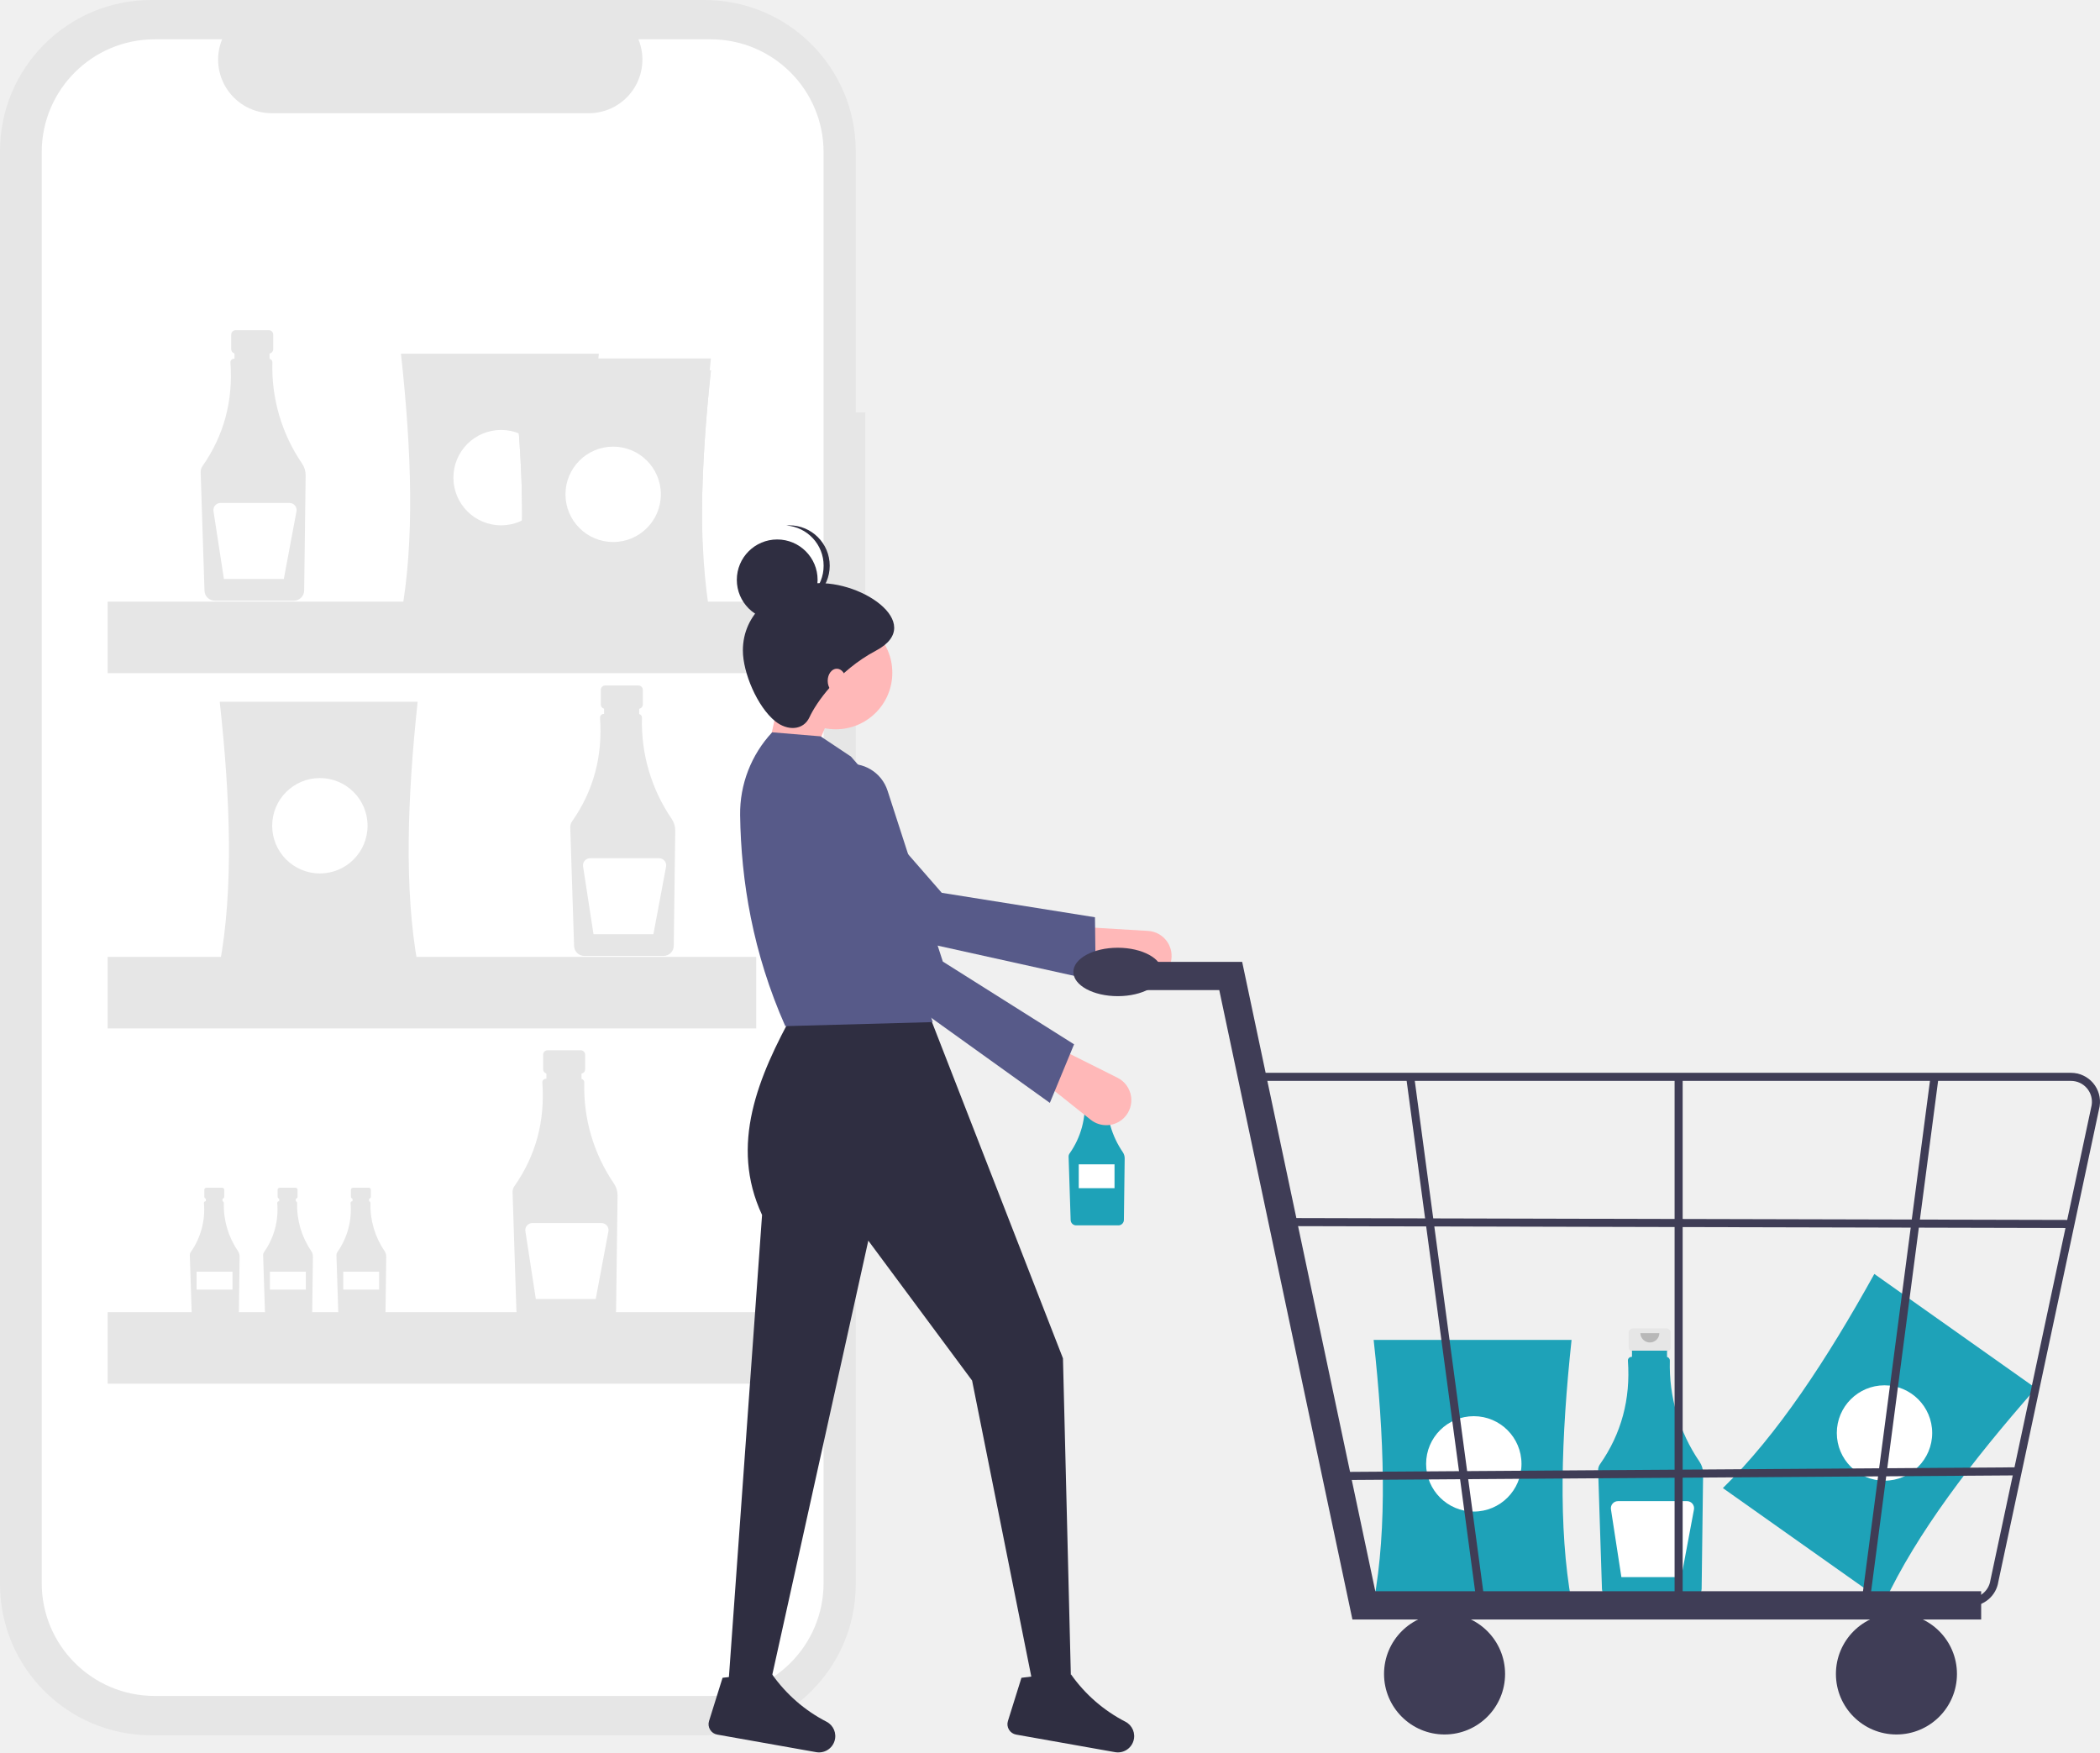
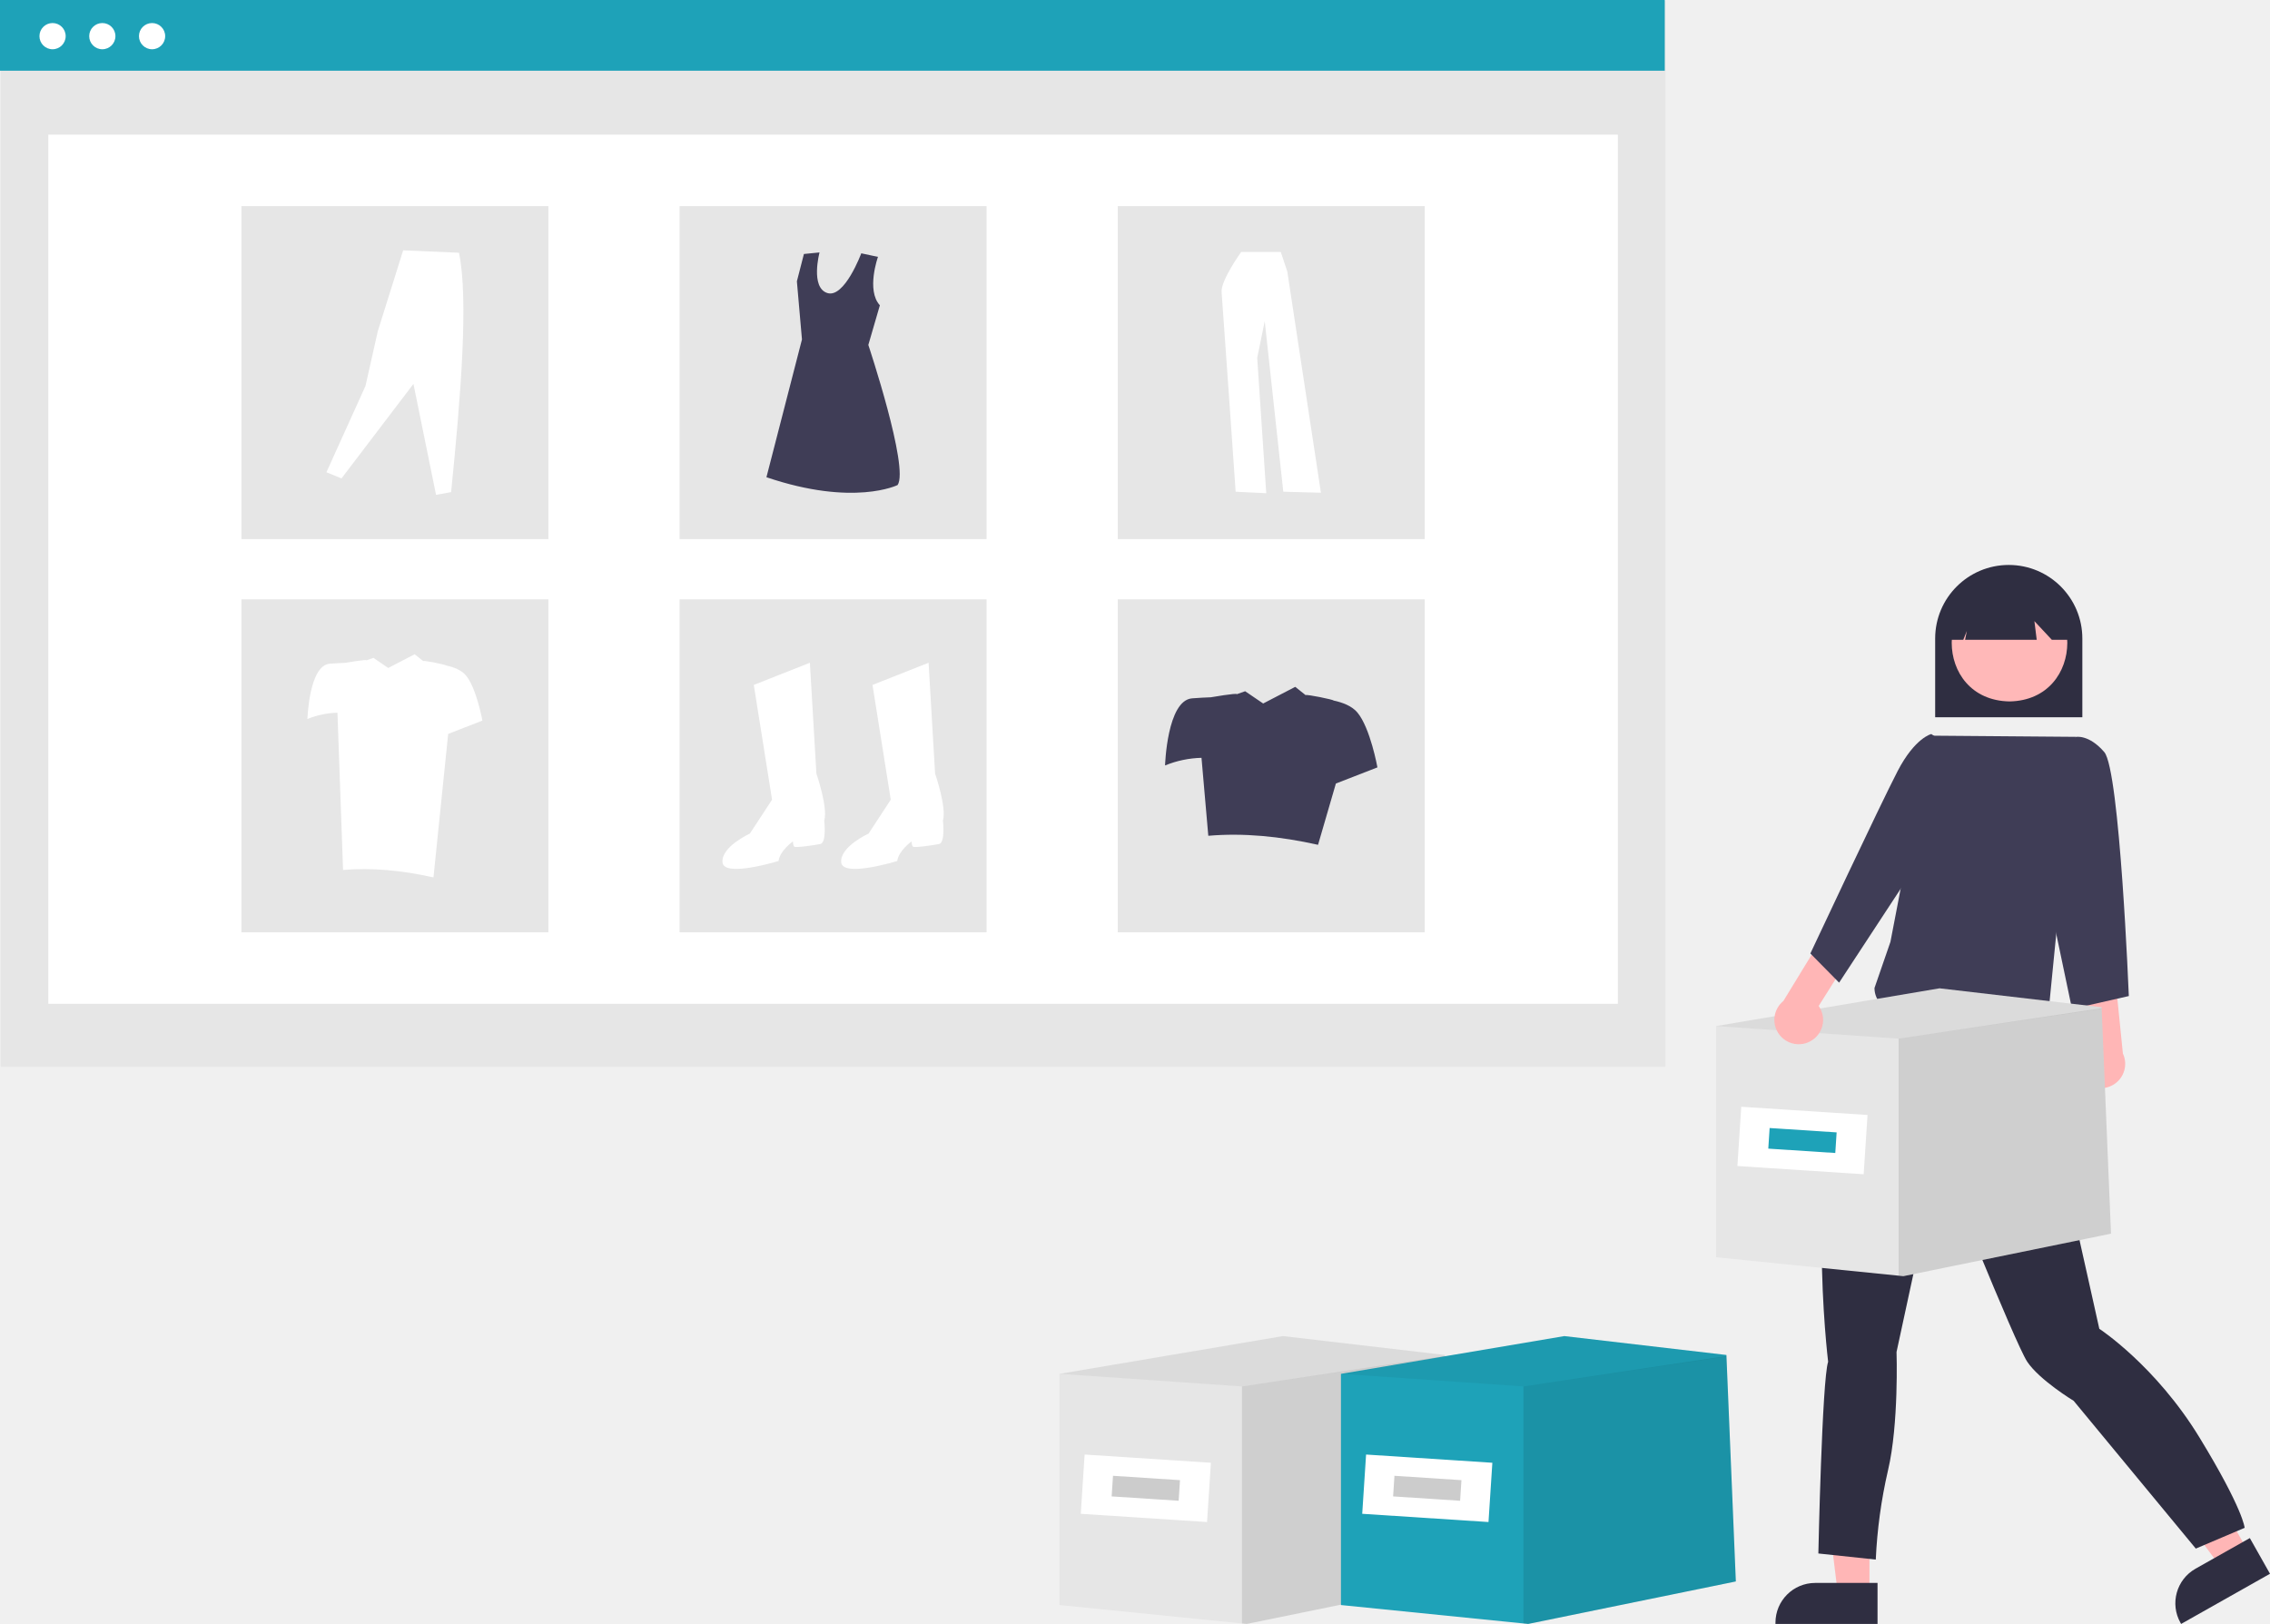
- <svg xmlns="http://www.w3.org/2000/svg" id="b0613604-cb64-4fd5-a4c3-be829c572cfc" data-name="Layer 1" width="888" height="741.048" viewBox="0 0 888 741.048">
-   <path d="M521.896,253.856H517.864v-110.453a63.927,63.927,0,0,0-63.927-63.927H219.927A63.927,63.927,0,0,0,156,143.403V749.357A63.927,63.927,0,0,0,219.927,813.284H453.937a63.927,63.927,0,0,0,63.927-63.927V332.478h4.032Z" transform="translate(-156 -79.47583)" fill="#e6e6e6" />
-   <path d="M456.516,96.107h-30.546a22.681,22.681,0,0,1-21,31.247H270.91a22.681,22.681,0,0,1-21-31.247h-28.53a47.74,47.74,0,0,0-47.74,47.74V748.912a47.74,47.74,0,0,0,47.74,47.74H456.516a47.74,47.74,0,0,0,47.74-47.74V143.848A47.74,47.74,0,0,0,456.516,96.107Z" transform="translate(-156 -79.47583)" fill="#fff" />
-   <path d="M269.672,219.111H255.633a1.861,1.861,0,0,0-1.861,1.861v6.162a1.861,1.861,0,0,0,1.861,1.861h2.327v9.233h9.386v-9.233h2.327a1.861,1.861,0,0,0,1.861-1.861v-6.162A1.861,1.861,0,0,0,269.672,219.111Z" transform="translate(-156 -79.47583)" fill="#e6e6e6" />
-   <path d="M283.734,275.507a72.178,72.178,0,0,1-12.557-42.794,1.522,1.522,0,0,0-1.188-1.519v-2.663H255.162v2.626h-.204a1.521,1.521,0,0,0-1.519,1.523q0.0.055.004.111,1.752,24.425-11.833,43.808a4.193,4.193,0,0,0-.759,2.541l1.621,50.151a4.341,4.341,0,0,0,4.304,4.19h33.537a4.343,4.343,0,0,0,4.307-4.264l.625-48.693A8.788,8.788,0,0,0,283.734,275.507Z" transform="translate(-156 -79.47583)" fill="#e6e6e6" />
-   <path d="M278.425,292.166H249.234a2.997,2.997,0,0,0-2.962,3.453l4.411,28.673h25.33l5.358-28.577a2.997,2.997,0,0,0-2.946-3.549Z" transform="translate(-156 -79.47583)" fill="#fff" />
-   <path d="M425.957,369.345H411.917a1.861,1.861,0,0,0-1.861,1.861v6.162a1.861,1.861,0,0,0,1.861,1.861h2.327v9.233h9.386V379.23h2.327a1.861,1.861,0,0,0,1.861-1.861v-6.162A1.861,1.861,0,0,0,425.957,369.345Z" transform="translate(-156 -79.47583)" fill="#e6e6e6" />
-   <path d="M440.019,425.742a72.178,72.178,0,0,1-12.557-42.794,1.522,1.522,0,0,0-1.188-1.519V378.767H411.446v2.626h-.204a1.521,1.521,0,0,0-1.519,1.523q0.0.055.004.111,1.752,24.425-11.833,43.808a4.193,4.193,0,0,0-.759,2.541l1.621,50.151a4.341,4.341,0,0,0,4.304,4.19h33.537a4.343,4.343,0,0,0,4.307-4.264l.625-48.693A8.788,8.788,0,0,0,440.019,425.742Z" transform="translate(-156 -79.47583)" fill="#e6e6e6" />
-   <path d="M434.71,442.401H405.518a2.997,2.997,0,0,0-2.962,3.453l4.411,28.673h25.33l5.358-28.577a2.997,2.997,0,0,0-2.946-3.549Z" transform="translate(-156 -79.47583)" fill="#fff" />
-   <path d="M249.935,581.733h-6.659a.883.883,0,0,0-.883.883v2.923a.883.883,0,0,0,.883.883h1.104v4.38h4.452v-4.38H249.935a.883.883,0,0,0,.883-.883v-2.923A.883.883,0,0,0,249.935,581.733Z" transform="translate(-156 -79.47583)" fill="#e6e6e6" />
-   <path d="M256.605,608.484a34.237,34.237,0,0,1-5.956-20.299.722.722,0,0,0-.564-.721v-1.263H243.052v1.245h-.097a.722.722,0,0,0-.721.723q0,.026.002.053a31.246,31.246,0,0,1-5.613,20.78,1.989,1.989,0,0,0-.36,1.205l.769,23.789a2.059,2.059,0,0,0,2.042,1.988h15.908a2.06,2.06,0,0,0,2.043-2.023l.296-23.097A4.168,4.168,0,0,0,256.605,608.484Z" transform="translate(-156 -79.47583)" fill="#e6e6e6" />
-   <rect x="83.137" y="537.753" width="15.179" height="7.59" fill="#fff" />
-   <path d="M280.935,581.733h-6.659a.883.883,0,0,0-.883.883v2.923a.883.883,0,0,0,.883.883h1.104v4.38h4.452v-4.38H280.935a.883.883,0,0,0,.883-.883v-2.923A.883.883,0,0,0,280.935,581.733Z" transform="translate(-156 -79.47583)" fill="#e6e6e6" />
-   <path d="M287.605,608.484a34.237,34.237,0,0,1-5.956-20.299.722.722,0,0,0-.564-.721v-1.263H274.052v1.245h-.097a.722.722,0,0,0-.721.723q0,.026.002.053a31.246,31.246,0,0,1-5.613,20.78,1.989,1.989,0,0,0-.36,1.205l.769,23.789a2.059,2.059,0,0,0,2.042,1.988h15.908a2.06,2.06,0,0,0,2.043-2.023l.296-23.097A4.168,4.168,0,0,0,287.605,608.484Z" transform="translate(-156 -79.47583)" fill="#e6e6e6" />
-   <rect x="114.137" y="537.753" width="15.179" height="7.59" fill="#fff" />
-   <path d="M311.935,581.733h-6.659a.883.883,0,0,0-.883.883v2.923a.883.883,0,0,0,.883.883h1.104v4.38h4.452v-4.38H311.935a.883.883,0,0,0,.883-.883v-2.923A.883.883,0,0,0,311.935,581.733Z" transform="translate(-156 -79.47583)" fill="#e6e6e6" />
-   <path d="M318.605,608.484a34.237,34.237,0,0,1-5.956-20.299.722.722,0,0,0-.564-.721v-1.263H305.052v1.245h-.097a.722.722,0,0,0-.721.723q0,.026.002.053a31.246,31.246,0,0,1-5.613,20.78,1.989,1.989,0,0,0-.36,1.205l.769,23.789a2.059,2.059,0,0,0,2.042,1.988h15.908a2.06,2.06,0,0,0,2.043-2.023l.296-23.097A4.168,4.168,0,0,0,318.605,608.484Z" transform="translate(-156 -79.47583)" fill="#e6e6e6" />
-   <rect x="145.137" y="537.753" width="15.179" height="7.59" fill="#fff" />
-   <path d="M401.567,523.613H387.528a1.861,1.861,0,0,0-1.861,1.861v6.162a1.861,1.861,0,0,0,1.861,1.861h2.327v9.233h9.386v-9.233h2.327a1.861,1.861,0,0,0,1.861-1.861v-6.162A1.861,1.861,0,0,0,401.567,523.613Z" transform="translate(-156 -79.47583)" fill="#e6e6e6" />
-   <path d="M415.629,580.01a72.178,72.178,0,0,1-12.557-42.794,1.522,1.522,0,0,0-1.188-1.519v-2.663H387.057v2.626h-.204a1.521,1.521,0,0,0-1.519,1.523q0.0.055.004.111,1.752,24.425-11.833,43.808a4.193,4.193,0,0,0-.759,2.541l1.621,50.151a4.341,4.341,0,0,0,4.304,4.19h33.537a4.343,4.343,0,0,0,4.307-4.264l.625-48.693A8.788,8.788,0,0,0,415.629,580.01Z" transform="translate(-156 -79.47583)" fill="#e6e6e6" />
-   <path d="M410.32,596.668H381.129a2.997,2.997,0,0,0-2.962,3.453l4.411,28.673h25.33l5.358-28.577a2.997,2.997,0,0,0-2.946-3.549Z" transform="translate(-156 -79.47583)" fill="#fff" />
-   <path d="M409.232,339.938H325.544c5.851-31.633,4.505-69.832,0-110.911h83.688C404.847,270.107,403.536,308.305,409.232,339.938Z" transform="translate(-156 -79.47583)" fill="#e6e6e6" />
-   <circle cx="211.892" cy="201.982" r="20.166" fill="#fff" />
-   <path d="M332.602,487.148H248.914c5.851-31.633,4.505-69.832,0-110.911H332.602C328.217,417.316,326.907,455.515,332.602,487.148Z" transform="translate(-156 -79.47583)" fill="#e6e6e6" />
-   <circle cx="135.262" cy="349.192" r="20.166" fill="#fff" />
-   <path d="M456.621,346.996H372.933c5.851-31.633,4.505-69.832,0-110.911h83.688C452.236,277.165,450.926,315.363,456.621,346.996Z" transform="translate(-156 -79.47583)" fill="#e6e6e6" />
-   <circle cx="259.281" cy="209.04" r="20.166" fill="#fff" />
-   <path d="M456.621,341.955H372.933c5.851-31.633,4.505-69.832,0-110.911h83.688C452.236,272.123,450.926,310.322,456.621,341.955Z" transform="translate(-156 -79.47583)" fill="#e6e6e6" />
-   <circle cx="259.281" cy="203.998" r="20.166" fill="#fff" />
-   <path d="M456.621,346.996H372.933c5.851-31.633,4.505-69.832,0-110.911h83.688C452.236,277.165,450.926,315.363,456.621,346.996Z" transform="translate(-156 -79.47583)" fill="#e6e6e6" />
-   <circle cx="259.281" cy="209.04" r="20.166" fill="#fff" />
-   <rect x="45.525" y="254.413" width="274.254" height="30.249" fill="#e6e6e6" />
-   <rect x="45.525" y="404.647" width="274.254" height="30.249" fill="#e6e6e6" />
-   <rect x="45.525" y="554.882" width="274.254" height="30.249" fill="#e6e6e6" />
-   <path d="M952.855,757.075l-68.325-48.326c23.044-22.448,44.002-54.411,64.046-90.551l68.325,48.326C989.599,697.53,966.471,727.96,952.855,757.075Z" transform="translate(-156 -79.47583)" fill="#1ea2b8" />
-   <circle cx="796.873" cy="605.982" r="20.166" fill="#fff" />
-   <path d="M623.262,536.554h-7.5a.994.994,0,0,0-.994.994v3.292a.994.994,0,0,0,.994.994h1.243v4.932h5.014v-4.932h1.243a.994.994,0,0,0,.994-.994v-3.292A.994.994,0,0,0,623.262,536.554Z" transform="translate(-156 -79.47583)" fill="#e6e6e6" />
-   <path d="M630.774,566.682a38.558,38.558,0,0,1-6.708-22.861.813.813,0,0,0-.635-.812v-1.422h-7.921v1.403h-.109a.813.813,0,0,0-.812.814q0,.03.002.059a35.189,35.189,0,0,1-6.322,23.403,2.24,2.24,0,0,0-.405,1.357l.866,26.792a2.319,2.319,0,0,0,2.299,2.238h17.916a2.32,2.32,0,0,0,2.301-2.278l.334-26.012A4.695,4.695,0,0,0,630.774,566.682Z" transform="translate(-156 -79.47583)" fill="#1ea2b8" />
-   <path d="M621.699,537.627a2.145,2.145,0,0,1-4.291,0" transform="translate(-156 -79.47583)" opacity="0.2" style="isolation:isolate" />
-   <rect x="456.161" y="492.368" width="15.124" height="10.083" fill="#fff" />
-   <path d="M860.602,641.218H846.563a1.861,1.861,0,0,0-1.861,1.861v6.162a1.861,1.861,0,0,0,1.861,1.861h2.327v9.233h9.386v-9.233h2.327a1.861,1.861,0,0,0,1.861-1.861V643.079A1.861,1.861,0,0,0,860.602,641.218Z" transform="translate(-156 -79.47583)" fill="#e6e6e6" />
-   <path d="M874.664,697.615a72.178,72.178,0,0,1-12.557-42.794,1.522,1.522,0,0,0-1.188-1.519v-2.663H846.092v2.626h-.204a1.521,1.521,0,0,0-1.519,1.523q0.0.055.004.111,1.752,24.425-11.833,43.808a4.193,4.193,0,0,0-.759,2.541l1.621,50.151a4.341,4.341,0,0,0,4.304,4.19h33.537a4.343,4.343,0,0,0,4.307-4.264l.625-48.693A8.788,8.788,0,0,0,874.664,697.615Z" transform="translate(-156 -79.47583)" fill="#1ea2b8" />
-   <path d="M857.676,643.226a4.016,4.016,0,0,1-8.031,0" transform="translate(-156 -79.47583)" opacity="0.2" style="isolation:isolate" />
-   <path d="M869.355,714.273H840.164a2.997,2.997,0,0,0-2.962,3.453l4.411,28.673h25.33l5.358-28.577a2.997,2.997,0,0,0-2.946-3.549Z" transform="translate(-156 -79.47583)" fill="#fff" />
-   <path d="M820.546,756.996H736.858c5.851-31.633,4.505-69.832,0-110.911H820.546C816.161,687.164,814.851,725.362,820.546,756.996Z" transform="translate(-156 -79.47583)" fill="#1ea2b8" />
-   <circle cx="623.206" cy="619.039" r="20.166" fill="#fff" />
-   <polygon points="322.243 328.466 341.03 326.758 352.986 297.724 331.637 285.768 322.243 328.466" fill="#ffb8b8" />
-   <path d="M650.66,487.65v0a10.593,10.593,0,0,0-9.202-14.517l-29.17-1.739-4.295,14.282,30.029,8.247A10.593,10.593,0,0,0,650.66,487.65Z" transform="translate(-156 -79.47583)" fill="#ffb8b8" />
-   <path d="M619.339,494.163l-.321-26.8-64.793-10.339L504.31,399.777a16.338,16.338,0,0,0-21.294-2.912l0,0a16.338,16.338,0,0,0-2.846,24.922l41.18,50.678Z" transform="translate(-156 -79.47583)" fill="#575a89" />
-   <path d="M463.726,795.643h17.079L523.168,604.109l43.887,59.169,25.619,128.095h16.225l-3.416-137.488-57.216-146.882H491.906c-15.402,27.874-27.485,56.608-13.663,86.251Z" transform="translate(-156 -79.47583)" fill="#2f2e41" />
-   <path d="M582.204,807.276a4.457,4.457,0,0,0,3.476,5.718l41.793,7.417a6.876,6.876,0,0,0,7.801-4.713h0a6.834,6.834,0,0,0-3.342-8.126,63.902,63.902,0,0,1-23.048-20.038c-4.593,4.277-9.727,3.875-15.179.723l-5.782.723Z" transform="translate(-156 -79.47583)" fill="#2f2e41" />
-   <path d="M455.818,807.276a4.457,4.457,0,0,0,3.476,5.718l41.793,7.417a6.876,6.876,0,0,0,7.801-4.713h0a6.834,6.834,0,0,0-3.342-8.126,63.902,63.902,0,0,1-23.048-20.038c-4.593,4.277-9.727,3.875-15.179.723l-5.782.723Z" transform="translate(-156 -79.47583)" fill="#2f2e41" />
-   <circle cx="353.413" cy="284.487" r="23.911" fill="#ffb8b8" />
-   <path d="M488.064,513.407,550.403,511.699l-18.308-57.62c11.377-18.239-.073-36.46-16.278-54.677l-12.809-8.54-20.495-1.708h0a50.314,50.314,0,0,0-13.549,35.05C469.369,452.032,474.297,482.324,488.064,513.407Z" transform="translate(-156 -79.47583)" fill="#575a89" />
-   <path d="M631.291,552.192h0a10.593,10.593,0,0,0-2.749-16.966L602.409,522.151l-9.567,11.441,24.363,19.395A10.593,10.593,0,0,0,631.291,552.192Z" transform="translate(-156 -79.47583)" fill="#ffb8b8" />
-   <path d="M599.933,545.858l10.248-24.765-55.502-34.994-23.37-72.268a16.338,16.338,0,0,0-18.432-11.054h0a16.338,16.338,0,0,0-12.421,21.793l17.923,62.791Z" transform="translate(-156 -79.47583)" fill="#575a89" />
-   <path d="M470.13,354.569c0,9.304,6.042,23.712,13.663,29.889,5.128,4.156,11.905,3.981,14.517-1.708,2.68-5.836,11.919-19.552,28.181-28.181,21.678-11.503-7.688-31.182-28.181-28.181C482.911,328.643,470.13,339.005,470.13,354.569Z" transform="translate(-156 -79.47583)" fill="#2f2e41" />
-   <circle cx="328.648" cy="245.205" r="17.079" fill="#2f2e41" />
-   <path d="M504.289,318.703a17.069,17.069,0,0,0-15.798-17.015c.424-.032.849-.065,1.281-.065a17.079,17.079,0,0,1,0,34.159c-.432,0-.857-.033-1.281-.065A17.069,17.069,0,0,0,504.289,318.703Z" transform="translate(-156 -79.47583)" fill="#2f2e41" />
-   <ellipse cx="353.84" cy="287.903" rx="3.843" ry="5.124" fill="#ffb8b8" />
-   <polygon points="837.751 684.845 571.879 684.845 515.578 418.694 467.529 418.694 467.529 406.752 525.258 406.752 581.559 672.902 837.751 672.902 837.751 684.845" fill="#3f3d56" />
-   <circle cx="610.841" cy="707.877" r="25.591" fill="#3f3d56" />
-   <circle cx="801.923" cy="707.877" r="25.591" fill="#3f3d56" />
-   <path d="M988.903,758.697H730.225L684.584,533.145h347.151a12.265,12.265,0,0,1,12.116,14.167l-42.833,201.025A12.204,12.204,0,0,1,988.903,758.697Zm-255.869-3.412H988.903a8.806,8.806,0,0,0,8.742-7.477l42.833-201.025a8.85,8.85,0,0,0-8.744-10.225H688.726Z" transform="translate(-156 -79.47583)" fill="#3f3d56" />
-   <polygon points="624.513 678.499 594.623 455.653 597.989 455.097 627.879 677.943 624.513 678.499" fill="#3f3d56" />
-   <polygon points="790.712 676.788 787.343 676.242 816.36 455.102 819.729 455.648 790.712 676.788" fill="#3f3d56" />
-   <rect x="708.115" y="455.375" width="3.412" height="222.846" fill="#3f3d56" />
-   <rect x="865.451" y="431.522" width="3.412" height="330.296" transform="translate(112.3889 1382.904) rotate(-89.86127)" fill="#3f3d56" />
-   <rect x="718.838" y="700.962" width="290.178" height="3.412" transform="translate(-160.7831 -73.5538) rotate(-0.39166)" fill="#3f3d56" />
-   <ellipse cx="472.648" cy="411.017" rx="18.767" ry="10.237" fill="#3f3d56" />
+ <svg xmlns="http://www.w3.org/2000/svg" id="b4a8474b-e5e4-4038-83c2-ca641dc1f53b" data-name="Layer 1" width="879.125" height="629.079" viewBox="0 0 879.125 629.079">
+   <rect id="f11d0f15-8366-4131-9f6e-4bd9cd8f8eba" data-name="Rectangle 338" x="0.275" y="0.365" width="644.725" height="412.91" fill="#e6e6e6" />
+   <rect id="ebdd7596-b3d4-45a9-be72-733caf0fcee0" data-name="Rectangle 339" x="18.711" y="52.154" width="607.853" height="336.693" fill="#fff" />
+   <rect id="a61c740c-a0b8-4f64-aa18-450b2f534c79" data-name="Rectangle 340" width="644.725" height="27.39" fill="#1ea2b8" />
+   <circle id="b8774c41-9005-4cf1-ac2c-862f9db27120" data-name="Ellipse 513" cx="20.355" cy="14.004" r="5.077" fill="#fff" />
+   <circle id="a73cb5a3-a799-482f-912e-1ea589d18961" data-name="Ellipse 514" cx="39.624" cy="14.004" r="5.077" fill="#fff" />
+   <circle id="e6b44fe6-dab9-4ba2-8bf1-c155afe1646a" data-name="Ellipse 515" cx="58.893" cy="14.004" r="5.077" fill="#fff" />
+   <rect id="eba82da3-d374-4e3d-8cd0-1a28e8454fc1" data-name="Rectangle 341" x="93.5" y="79.848" width="118.887" height="128.982" fill="#e6e6e6" />
+   <rect id="a2c2db4e-3e02-44e7-bff7-cfc72ea8695d" data-name="Rectangle 342" x="263.193" y="79.848" width="118.887" height="128.982" fill="#e6e6e6" />
+   <rect id="b10fea21-aa93-4f16-926f-454ef326ba79" data-name="Rectangle 343" x="432.885" y="79.848" width="118.887" height="128.982" fill="#e6e6e6" />
+   <rect id="b4643c62-f612-4535-ad4b-b27166e402f1" data-name="Rectangle 344" x="93.5" y="232.176" width="118.887" height="128.982" fill="#e6e6e6" />
+   <rect id="b1a4f4b1-bd3e-4b27-af00-7bd8adf68e87" data-name="Rectangle 345" x="263.193" y="232.176" width="118.887" height="128.982" fill="#e6e6e6" />
+   <rect id="eeb6006c-aac5-4bd5-b291-bc39fd024b03" data-name="Rectangle 346" x="432.885" y="232.176" width="118.887" height="128.982" fill="#e6e6e6" />
+   <path id="a59a5021-2d0b-47e5-97ff-8c2360fe8e04" data-name="Path 2643" d="M452.365,400.786l21.722-8.588,2.526,42.939s4.546,13.134,3.031,18.186c0,0,1.01,8.588-1.516,9.093s-9.6,1.516-10.1,1.01-.505-2.021-.505-2.021-5.052,3.536-5.557,7.577c0,0-21.217,6.567-21.722.505s10.608-11.114,10.608-11.114l8.588-13.134Z" transform="translate(-160.4375 -135.4605)" fill="#fff" />
+   <path id="e1fabbda-81c6-4c4d-bfef-9280058fc56a" data-name="Path 2644" d="M498.337,400.786l21.719-8.588,2.526,42.939s4.546,13.134,3.031,18.186c0,0,1.01,8.588-1.516,9.093s-9.6,1.516-10.1,1.01-.505-2.021-.505-2.021-5.052,3.536-5.557,7.577c0,0-21.217,6.567-21.722.505s10.608-11.114,10.608-11.114l8.588-13.134Z" transform="translate(-160.4375 -135.4605)" fill="#fff" />
+   <path id="ef9c0852-7e1f-4c2e-8bde-f832712246ef" data-name="Path 2645" d="M500.459,234.971s-4.625,12.924.734,18.752l-4.468,15.353s15.874,47.622,11.339,54.274c0,0-16.932,8.466-50.8-3.024l13.757-53.367-1.965-22.526,2.721-10.583,6.047-.6s-3.628,13.606,3.024,15.723,13.141-15.383,13.141-15.383Z" transform="translate(-160.4375 -135.4605)" fill="#3f3d56" />
+   <path id="b568b808-50f7-4af8-9489-0d4bb1bc5ae8" data-name="Path 2646" d="M286.858,318.398l5.837,2.388,27.858-36.613,8.755,42.98,5.837-1.061c3.744-37.055,6.8-74.85,3.051-92.726l-21.623-.929-9.816,31.311-4.776,21.225Z" transform="translate(-160.4375 -135.4605)" fill="#fff" />
+   <path id="ae028a04-4ea0-4cc1-96b3-18c80a6856c3" data-name="Path 2647" d="M641.115,233.073s-7.966,11.074-7.577,15.543,5.44,77.327,5.44,77.327l11.852.583-3.5-52.458,2.914-14.183,7.189,66.058,14.572.389-13.017-85.681-2.526-7.577Z" transform="translate(-160.4375 -135.4605)" fill="#fff" />
+   <path id="fa4afbb3-5196-4a6d-a4f3-3979930c41c6" data-name="Path 2648" d="M686.138,411.479c-2.115-2.538-5.751-3.91-9.242-4.652.1-.317-10.618-2.532-10.8-2.076l-4.041-3.219-12.417,6.447-6.977-4.75-3.241,1.15c.132-.572-10.061,1.194-10.061,1.194-1.947.07-4.434.192-7.218.406-9.749.75-10.5,26-10.5,26a39.85,39.85,0,0,1,14.113-2.955l2.635,30.2c13.553-1.162,27.767.19,42.5,3.5l6.909-23.74,16.089-6.257S691.138,417.478,686.138,411.479Z" transform="translate(-160.4375 -135.4605)" fill="#3f3d56" />
+   <path id="b168beda-6d95-4337-9821-c56de39a7c96" data-name="Path 2649" d="M340.878,397.098c-1.743-2.091-4.738-3.222-7.615-3.833.086-.262-8.749-2.086-8.9-1.71l-3.33-2.652-10.229,5.312-5.749-3.913-2.67.948c.109-.471-8.29.983-8.29.983-1.6.058-3.654.158-5.947.335-8.033.618-8.651,21.421-8.651,21.421a32.837,32.837,0,0,1,11.629-2.435l2.171,60.914c11.167-.958,22.879.157,35.015,2.884l5.692-55.59,13.257-5.155S344.997,402.043,340.878,397.098Z" transform="translate(-160.4375 -135.4605)" fill="#fff" />
+   <path id="ba208738-afcb-4f3f-b73b-5a58c93c8dd2" data-name="Path 2650" d="M723.692,748.078l-80.422,16.461-1.833-.187-70.674-7.133v-89.559l86.516-14.627,62.759,7.319.023.4v.187Z" transform="translate(-160.4375 -135.4605)" fill="#e6e6e6" />
+   <path id="b3ef1d40-018a-47f4-87c4-69f6b17181d8" data-name="Path 2651" d="M723.692,748.078l-80.422,16.461-1.833-.187v-91.816l78.624-11.791Z" transform="translate(-160.4375 -135.4605)" opacity="0.1" style="isolation:isolate" />
+   <path id="b5920cf1-d32c-42c7-9e5a-f8130bcd4437" data-name="Path 2652" d="M720.062,660.933l-.023.023-78.6,11.581-70.674-4.88,86.516-14.627,62.759,7.319.023.4Z" transform="translate(-160.4375 -135.4605)" opacity="0.05" style="isolation:isolate" />
+   <rect id="f6613319-24a2-4b2f-97cc-30869d3b83ae" data-name="Rectangle 347" x="592.695" y="687.485" width="23.003" height="49.006" transform="translate(-305.9924 1133.172) rotate(-86.27357)" fill="#fff" />
+   <rect id="b52dd153-5894-4e68-9cbe-631ec2ba4597" data-name="Rectangle 348" x="600.193" y="698.986" width="8.001" height="26.003" transform="translate(-305.9943 1133.169) rotate(-86.27357)" fill="#ccc" />
+   <path id="ab0169b9-e3f3-4d76-a6cc-923a674abe7c" data-name="Path 2653" d="M832.692,748.078l-80.422,16.461-1.833-.187-70.674-7.133v-89.559l86.516-14.627,62.759,7.319.023.4v.187Z" transform="translate(-160.4375 -135.4605)" fill="#1ea2b8" />
+   <path id="b80d55a8-f77f-4a55-82eb-d53d4bb65cdf" data-name="Path 2654" d="M832.692,748.078l-80.422,16.461-1.833-.187v-91.816l78.624-11.791Z" transform="translate(-160.4375 -135.4605)" opacity="0.1" style="isolation:isolate" />
+   <path id="ae7adaf2-9146-40c9-9792-15fe0c19e62e" data-name="Path 2655" d="M829.062,660.933l-.023.023-78.6,11.581-70.674-4.88,86.516-14.627,62.759,7.319.023.4Z" transform="translate(-160.4375 -135.4605)" opacity="0.05" style="isolation:isolate" />
+   <rect id="e0f502c3-2e0a-4dcf-8e20-bd2275491fa4" data-name="Rectangle 349" x="701.696" y="687.485" width="23.003" height="49.006" transform="translate(-204.0757 1241.943) rotate(-86.27357)" fill="#fff" />
+   <rect id="f7667886-ea3d-4920-8e52-bbde53909ce0" data-name="Rectangle 350" x="709.194" y="698.987" width="8.001" height="26.003" transform="translate(-204.0785 1241.941) rotate(-86.27357)" fill="#ccc" />
+   <path id="b803c3b1-1234-4e5c-9e0b-b2142d130134" data-name="Path 2682" d="M909.888,413.311h57v-30.5a28.5,28.5,0,0,0-57,0Z" transform="translate(-160.4375 -135.4605)" fill="#2f2e41" />
+   <path id="bcb9bdb3-b599-4f78-ad94-76578ed25bf7" data-name="Path 2683" d="M884.442,752.655h-12.259l-5.833-47.292h18.094Z" transform="translate(-160.4375 -135.4605)" fill="#ffb6b6" />
+   <path id="b75174e1-088a-46d9-86f0-7409366746e8" data-name="Path 2684" d="M887.57,748.653h-24.145a15.387,15.387,0,0,0-15.386,15.385v.5h39.531Z" transform="translate(-160.4375 -135.4605)" fill="#2f2e41" />
+   <path id="bc4d5904-753f-4d4b-a5fc-6f3e427dc9a1" data-name="Path 2685" d="M1030.997,736.294l-10.676,6.027-28.328-38.311,15.757-8.895Z" transform="translate(-160.4375 -135.4605)" fill="#ffb6b6" />
+   <path id="a666bf0d-8e88-4999-a2a0-4d805d9cc2a4" data-name="Path 2686" d="M1031.752,731.272l-21.025,11.866h0a15.387,15.387,0,0,0-5.834,20.963l.246.435,34.424-19.433Z" transform="translate(-160.4375 -135.4605)" fill="#2f2e41" />
+   <path id="a89ddf01-d79d-43ff-af46-7c55062ac3b5" data-name="Path 2687" d="M952.642,539.985l.946,4.73s2.838,2.838,1.419,4.257-.946,8.042-.946,8.042c.794,12.076,16.573,79.936,19.395,93.189,0,0,21.76,14.191,38.789,42.1s17.5,35.005,17.5,35.005l-18.918,8.043-47.3-57.238s-13.245-8.042-17.976-15.137-34.064-80.418-34.064-80.418l-16.56,76.633s.946,27.909-3.311,45.885a192.522,192.522,0,0,0-4.73,34.532l-22.233-2.365s1.419-67.172,3.784-74.268c0,0-9.934-81.836,9.934-114.476l16.012-42.687,15.682-6.036Z" transform="translate(-160.4375 -135.4605)" fill="#2f2e41" />
+   <path id="b3c11723-6e9d-4c53-b0c5-e14d40792876" data-name="Path 2688" d="M938.682,361.767c-29.847.51-29.842,44.907,0,45.412C968.527,406.669,968.523,362.272,938.682,361.767Z" transform="translate(-160.4375 -135.4605)" fill="#ffb8b8" />
+   <path id="f76586a6-a048-4aeb-b068-bc69fcbe8650" data-name="Path 2689" d="M915.711,383.296h5.073l1.381-3.454-.691,3.454h27.745l-.9-7.227,6.744,7.227h6.727v-3.916a23.038,23.038,0,0,0-46.076-.033v.033Z" transform="translate(-160.4375 -135.4605)" fill="#2f2e41" />
+   <path id="ff43f98f-e908-4554-8e0b-1953dd8eabe3" data-name="Path 2690" d="M907.904,420.438l56.4.457-11.916,120.917s-65.959-3.481-66-23.614l6.179-17.891Z" transform="translate(-160.4375 -135.4605)" fill="#3f3d56" />
+   <path id="eddae07a-b52a-4907-b1af-f8339e15efc3" data-name="Path 2693" d="M966.727,553.5a9.377,9.377,0,0,1,2.7-14.122l-2.451-21.287,12.573-4.645,3.039,30.111a9.428,9.428,0,0,1-15.861,9.943Z" transform="translate(-160.4375 -135.4605)" fill="#ffb6b6" />
+   <path id="b844d738-c40c-4960-8a6f-4ecc1c70a619" data-name="Path 2694" d="M956.888,431.311l7.421-10.373s5.079-1.127,11.079,5.873,9.5,94.5,9.5,94.5l-22,5-13-62Z" transform="translate(-160.4375 -135.4605)" fill="#3f3d56" />
+   <g id="b77f951f-d39c-429f-8dc6-45f2ef5b0bed" data-name="Group 196">
+     <path id="a805e9c5-1ea1-4013-9afd-650b519aebc9" data-name="Path 2663" d="M977.99,613.358l-80.422,16.461-1.833-.187-70.674-7.133v-89.559l86.516-14.627,62.759,7.319.023.4v.187Z" transform="translate(-160.4375 -135.4605)" fill="#e6e6e6" />
+     <path id="a4955f90-f61a-4b35-93a6-ad4c70dc856f" data-name="Path 2664" d="M977.99,613.358l-80.422,16.461-1.833-.187v-91.816l78.624-11.791Z" transform="translate(-160.4375 -135.4605)" opacity="0.1" style="isolation:isolate" />
+     <path id="f90c81dc-a964-4501-be16-290d035f1fc3" data-name="Path 2665" d="M974.36,526.211l-.023.023-78.6,11.581-70.674-4.88,86.516-14.627,62.759,7.319.023.4Z" transform="translate(-160.4375 -135.4605)" opacity="0.05" style="isolation:isolate" />
+     <rect id="ea54bda8-24a1-49b1-94bc-6eb69a51e375" data-name="Rectangle 351" x="846.995" y="552.764" width="23.003" height="49.006" transform="translate(66.21612 1260.969) rotate(-86.27357)" fill="#fff" />
+     <rect id="fb58cd55-7a00-4962-8576-fd45e51c2f87" data-name="Rectangle 352" x="854.493" y="564.266" width="8.001" height="26.003" transform="translate(66.21325 1260.967) rotate(-86.27357)" fill="#1ea2b8" />
+   </g>
+   <path id="ae0644e4-ac26-46c5-a834-0b83a255246f" data-name="Path 2691" d="M861.105,539.053a9.377,9.377,0,0,0,3.673-13.9l11.422-18.13-9.324-9.628-15.771,25.829a9.428,9.428,0,0,0,10,15.83Z" transform="translate(-160.4375 -135.4605)" fill="#ffb6b6" />
+   <path id="b91c484e-3e28-4196-97a0-298ec2a9fb78" data-name="Path 2692" d="M916.571,425.203l-8.183-5.392s-6.315,1.416-13.031,14.334-33.8,70.672-33.8,70.672l11.133,11.3,29.7-45.309Z" transform="translate(-160.4375 -135.4605)" fill="#3f3d56" />
</svg>
